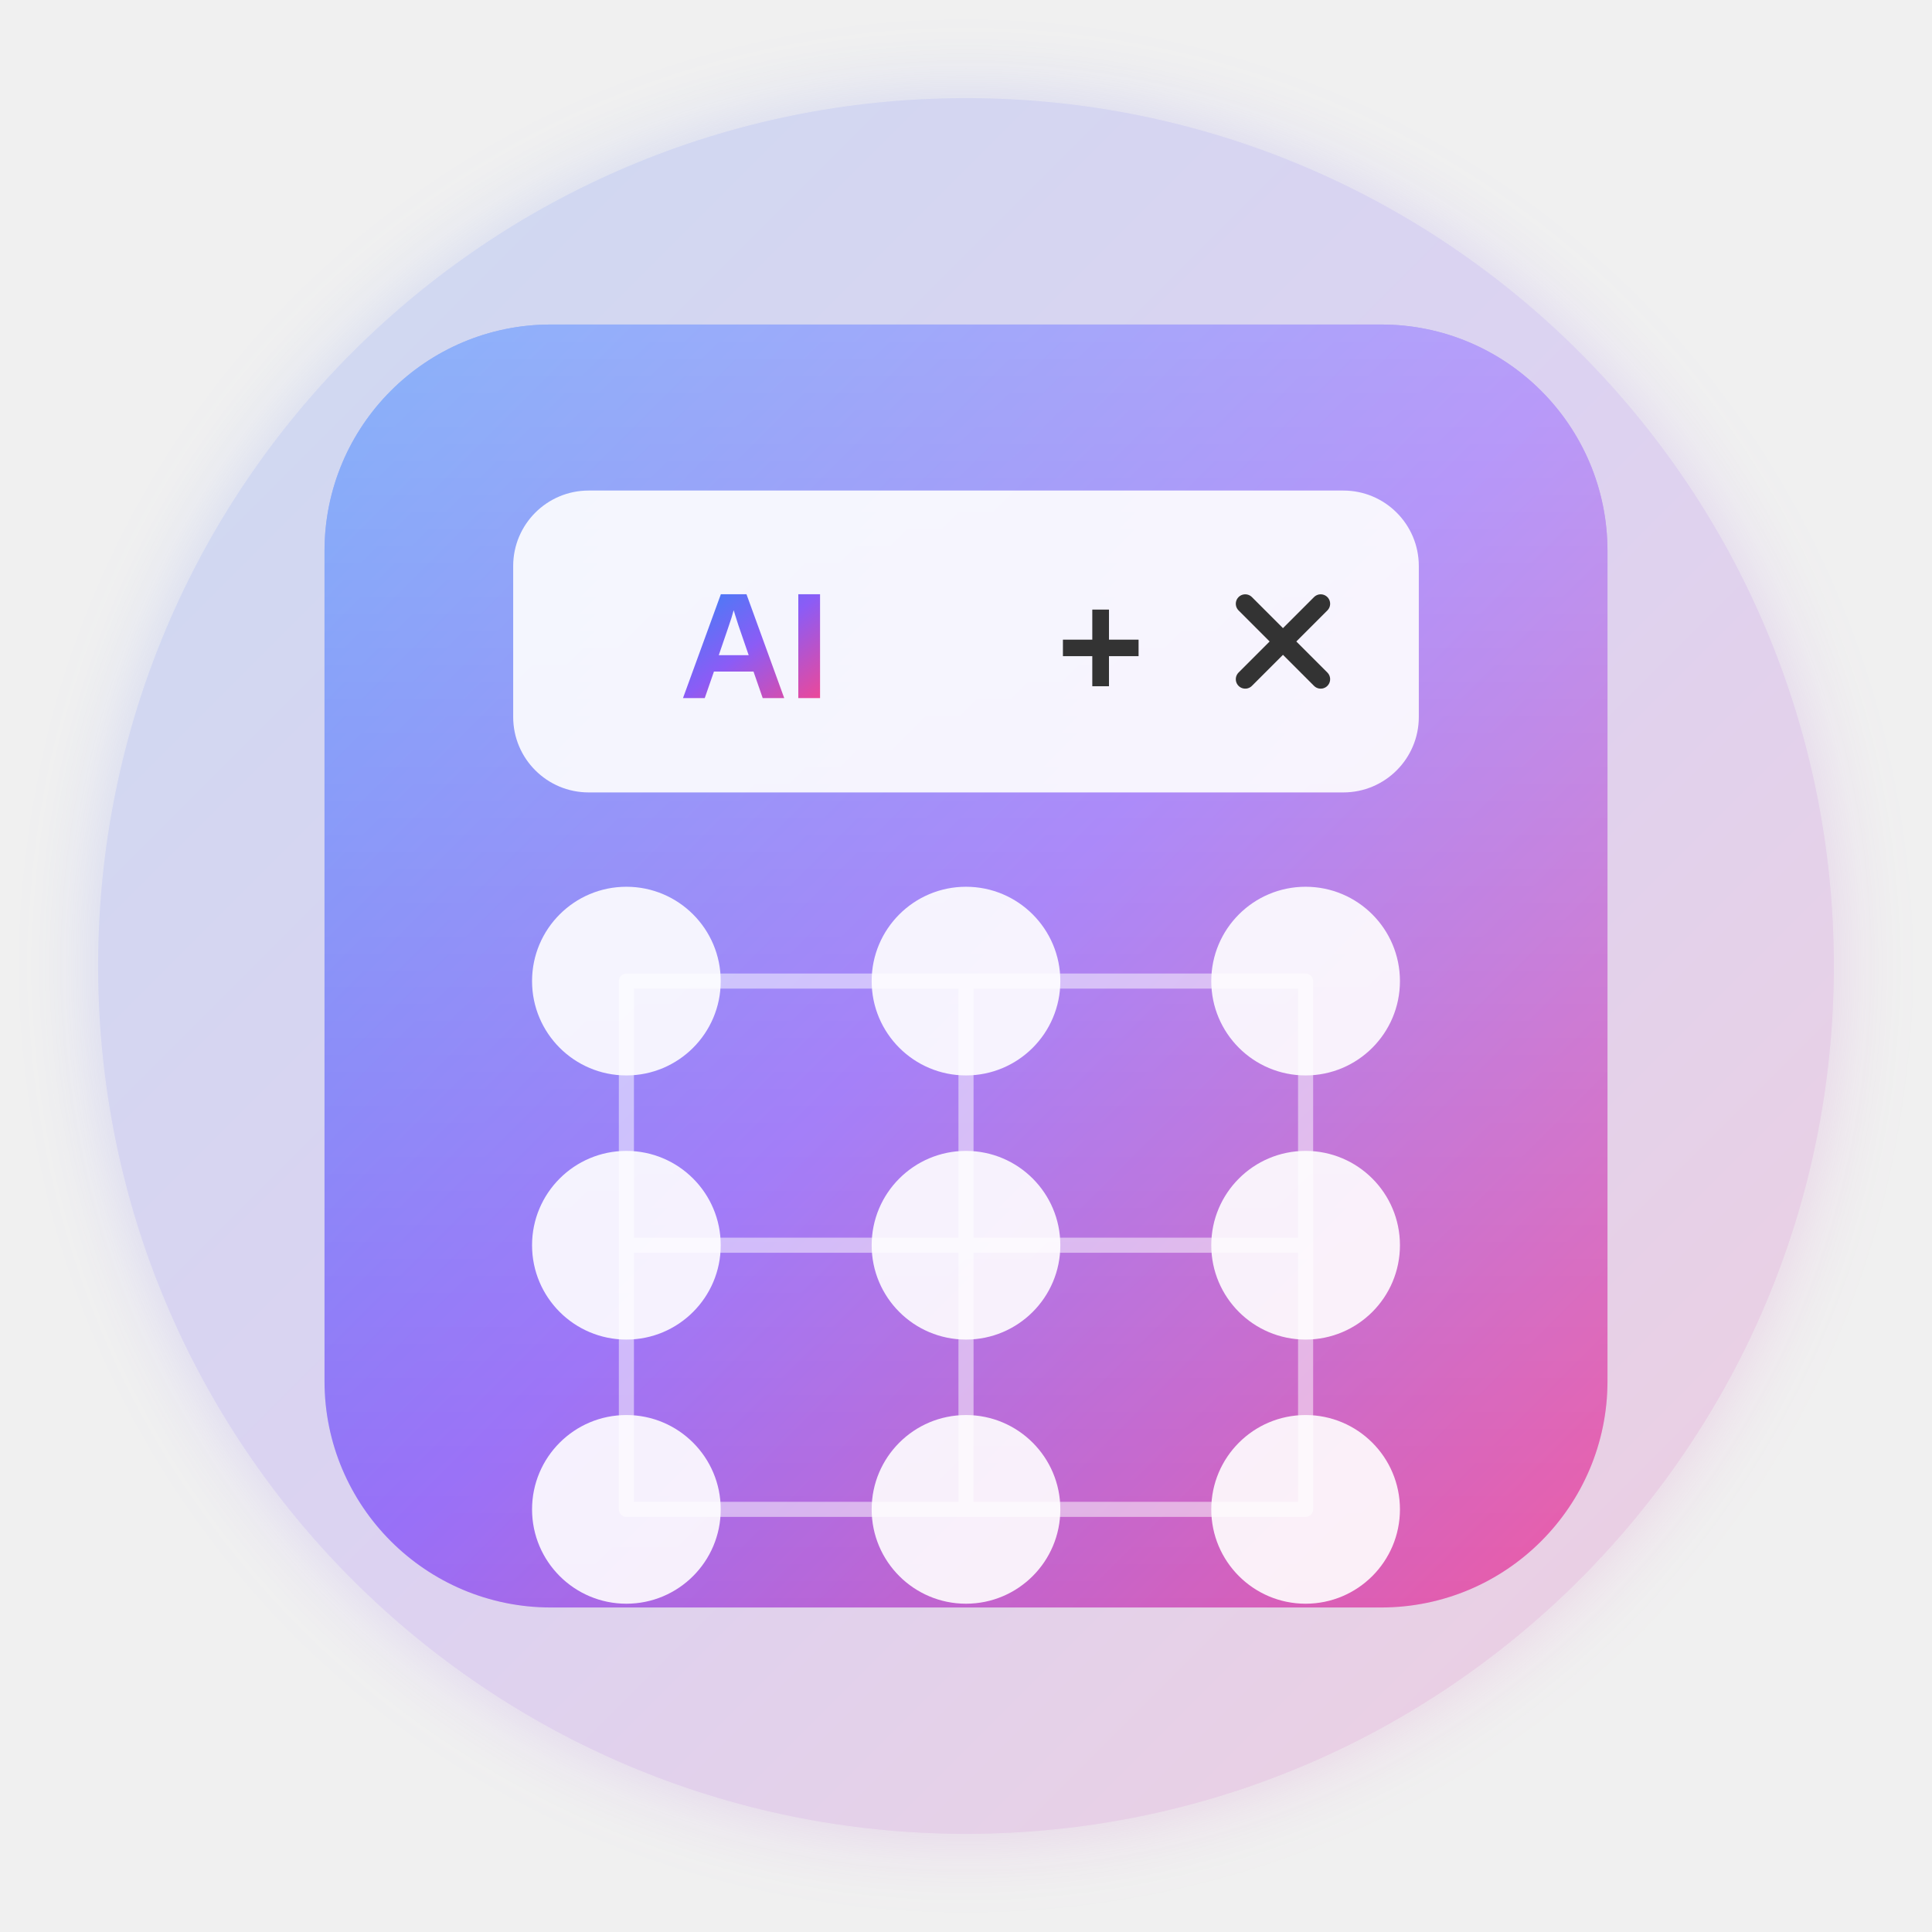
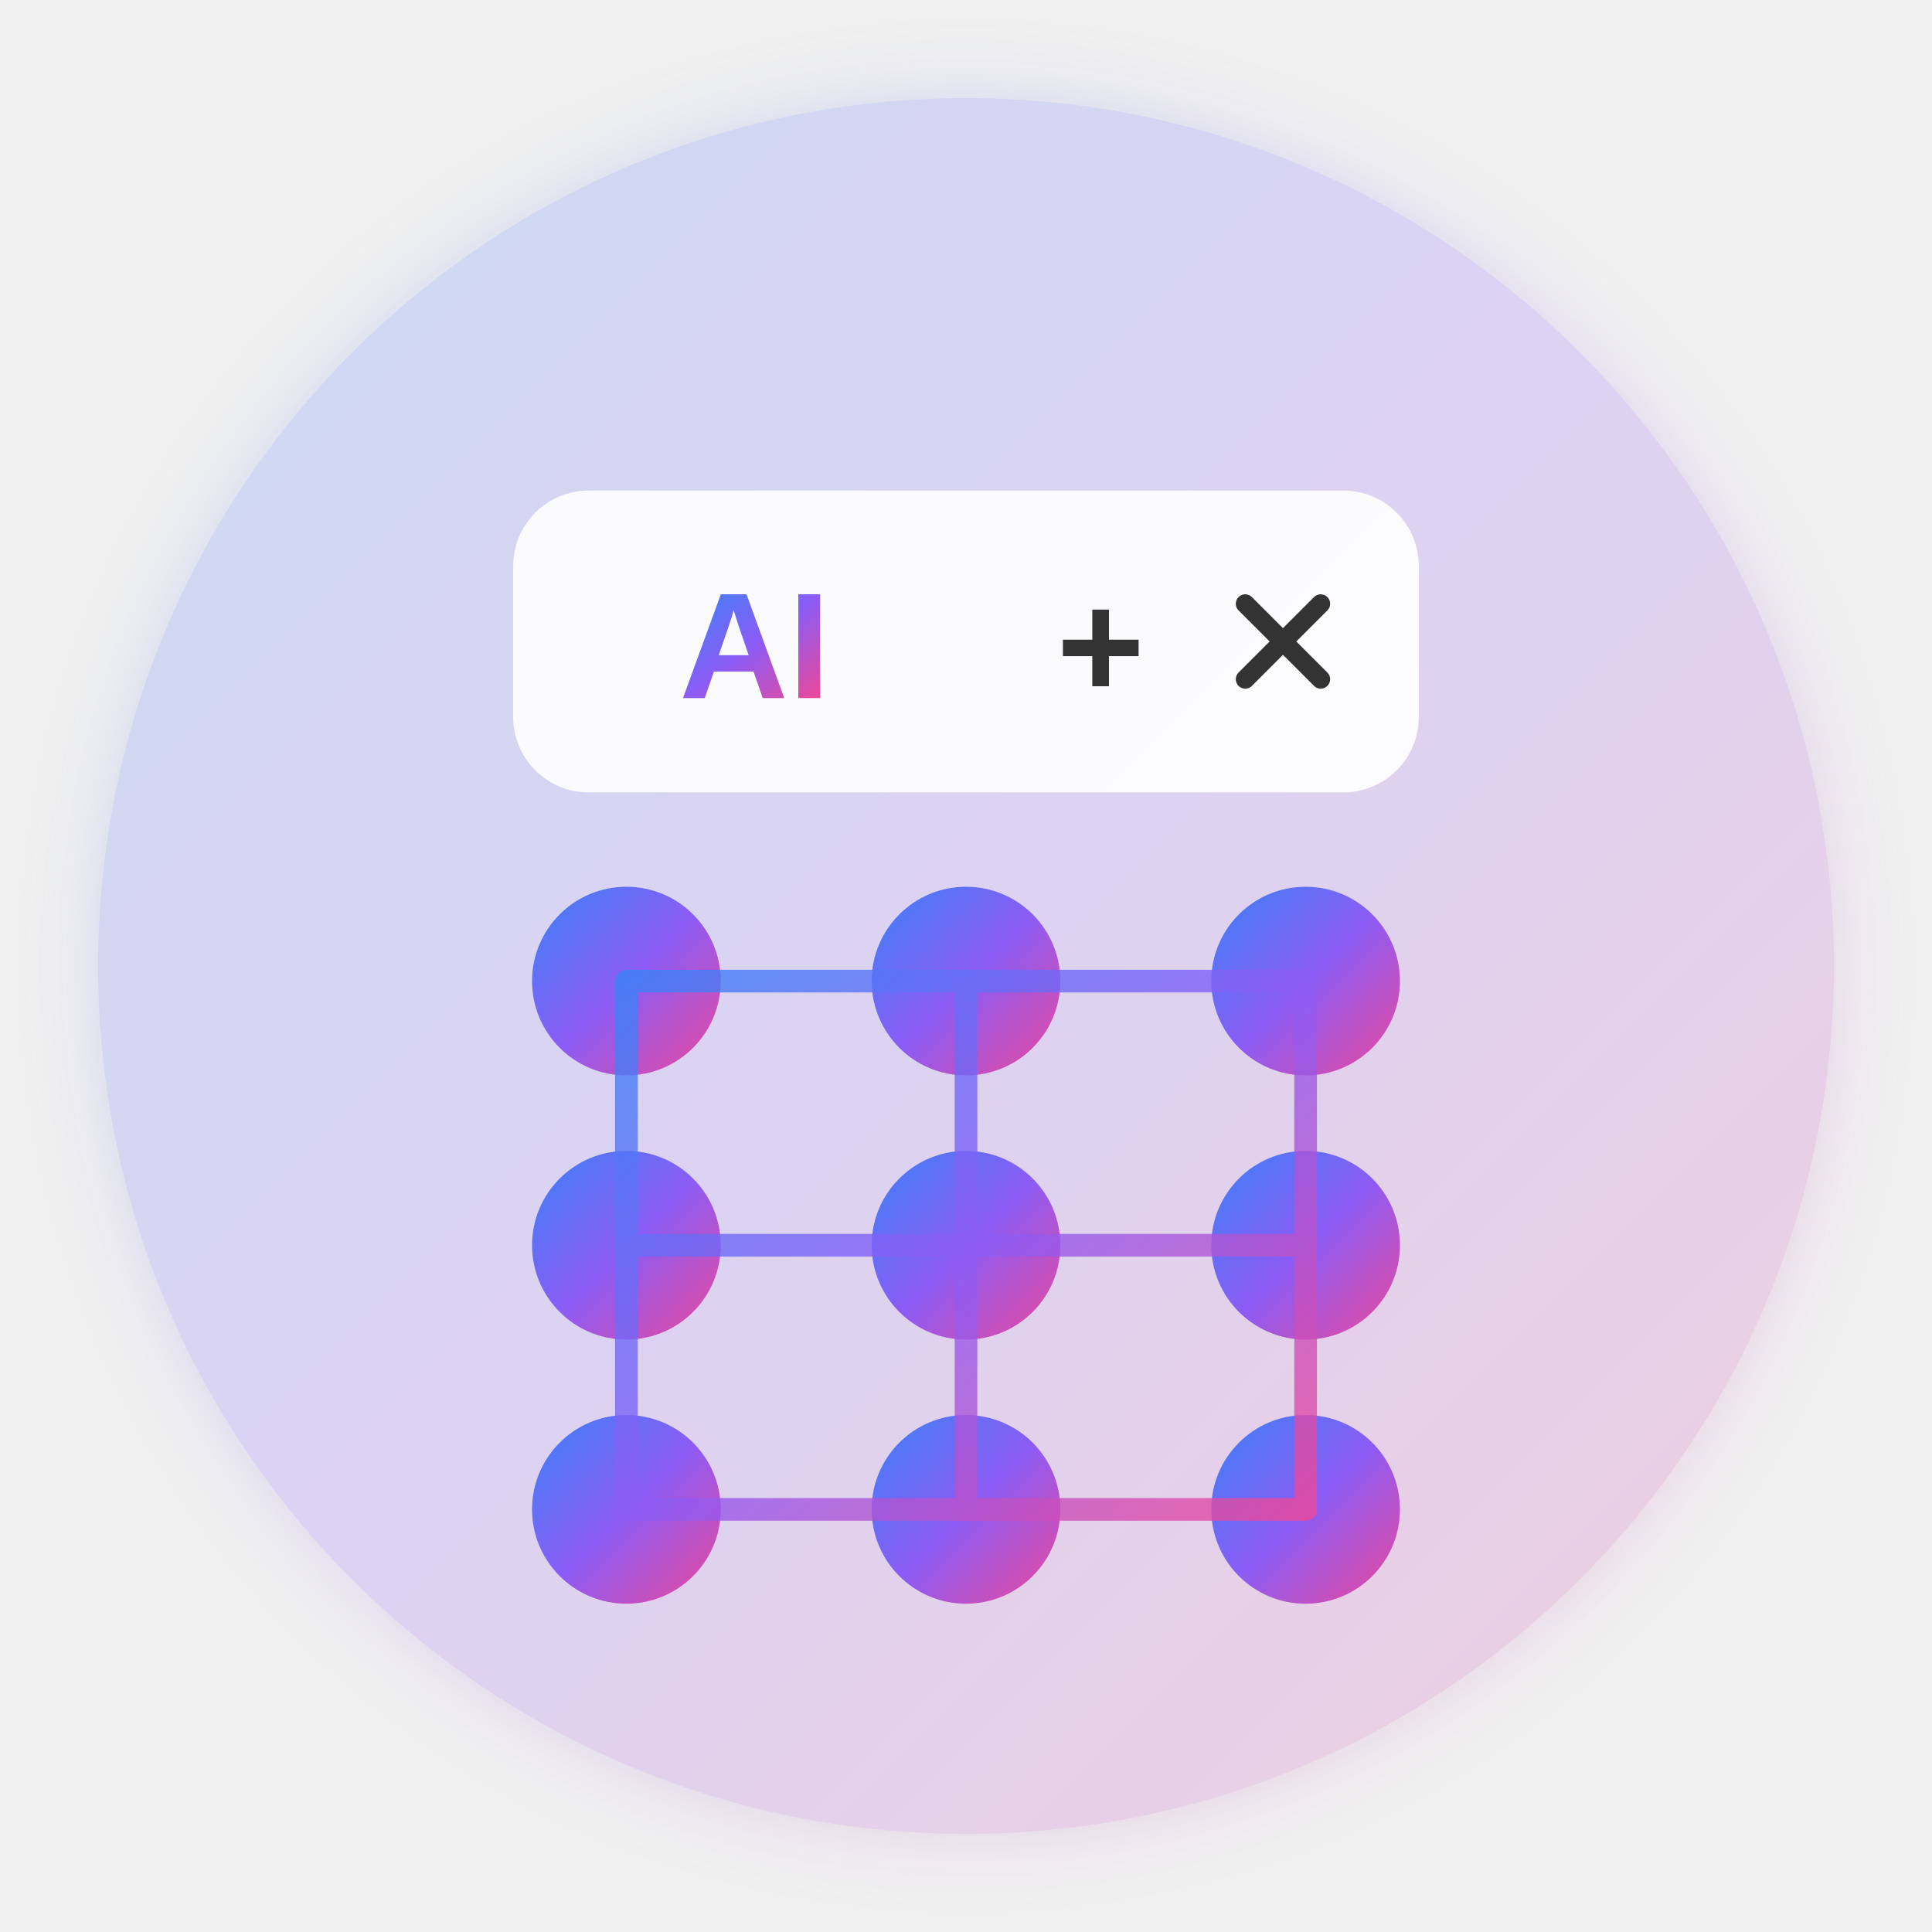
<svg xmlns="http://www.w3.org/2000/svg" width="512" height="512" viewBox="0 0 512 512" fill="none">
  <defs>
    <linearGradient id="aiGradient" x1="0%" y1="0%" x2="100%" y2="100%">
      <stop offset="0%" stop-color="#3B82F6" />
      <stop offset="50%" stop-color="#8B5CF6" />
      <stop offset="100%" stop-color="#EC4899" />
    </linearGradient>
    <linearGradient id="glassGradient" x1="0" y1="0" x2="0" y2="1">
      <stop offset="0%" stop-color="white" stop-opacity="0.4" />
      <stop offset="100%" stop-color="white" stop-opacity="0.1" />
    </linearGradient>
    <filter id="softGlow" x="-50%" y="-50%" width="200%" height="200%">
      <feGaussianBlur stdDeviation="10" result="coloredBlur" />
      <feMerge>
        <feMergeNode in="coloredBlur" />
        <feMergeNode in="SourceGraphic" />
      </feMerge>
    </filter>
  </defs>
  <circle cx="256" cy="256" r="230" fill="url(#aiGradient)" opacity="0.2" filter="url(#softGlow)" />
-   <rect x="86" y="86" width="340" height="340" rx="60" fill="url(#aiGradient)" />
-   <rect x="86" y="86" width="340" height="340" rx="60" fill="url(#glassGradient)" />
  <rect x="136" y="130" width="240" height="80" rx="20" fill="rgba(255,255,255,0.9)" />
-   <g fill="white" fill-opacity="0.9">
+   <g fill="url(#aiGradient)" fill-opacity="1">
    <circle cx="166" cy="260" r="25" />
    <circle cx="256" cy="260" r="25" />
    <circle cx="346" cy="260" r="25" />
    <circle cx="166" cy="330" r="25" />
    <circle cx="256" cy="330" r="25" />
    <circle cx="346" cy="330" r="25" />
    <circle cx="166" cy="400" r="25" />
    <circle cx="256" cy="400" r="25" />
    <circle cx="346" cy="400" r="25" />
  </g>
-   <path d="M166 260 L256 260 M256 260 L346 260 M166 330 L256 330 M256 330 L346 330 M166 400 L256 400 M256 400 L346 400 M166 260 L166 330 M166 330 L166 400 M256 260 L256 330 M256 330 L256 400 M346 260 L346 330 M346 330 L346 400" stroke="white" stroke-width="4" stroke-opacity="0.5" stroke-linecap="round" />
+   <path d="M166 260 L256 260 M256 260 L346 260 M166 330 L256 330 M256 330 L346 330 M166 400 L256 400 M256 400 L346 400 M166 260 L166 330 M166 330 L166 400 M256 260 L256 330 M256 330 L256 400 M346 260 L346 330 M346 330 L346 400" stroke="url(#aiGradient)" stroke-width="6" stroke-opacity="0.8" stroke-linecap="round" />
  <text x="180" y="185" font-family="Arial, sans-serif" font-weight="bold" font-size="40" fill="url(#aiGradient)">AI</text>
  <text x="280" y="185" font-family="Arial, sans-serif" font-weight="bold" font-size="40" fill="#333">+</text>
  <path d="M330 160 L350 180 M350 160 L330 180" stroke="#333" stroke-width="5" stroke-linecap="round" />
</svg>
